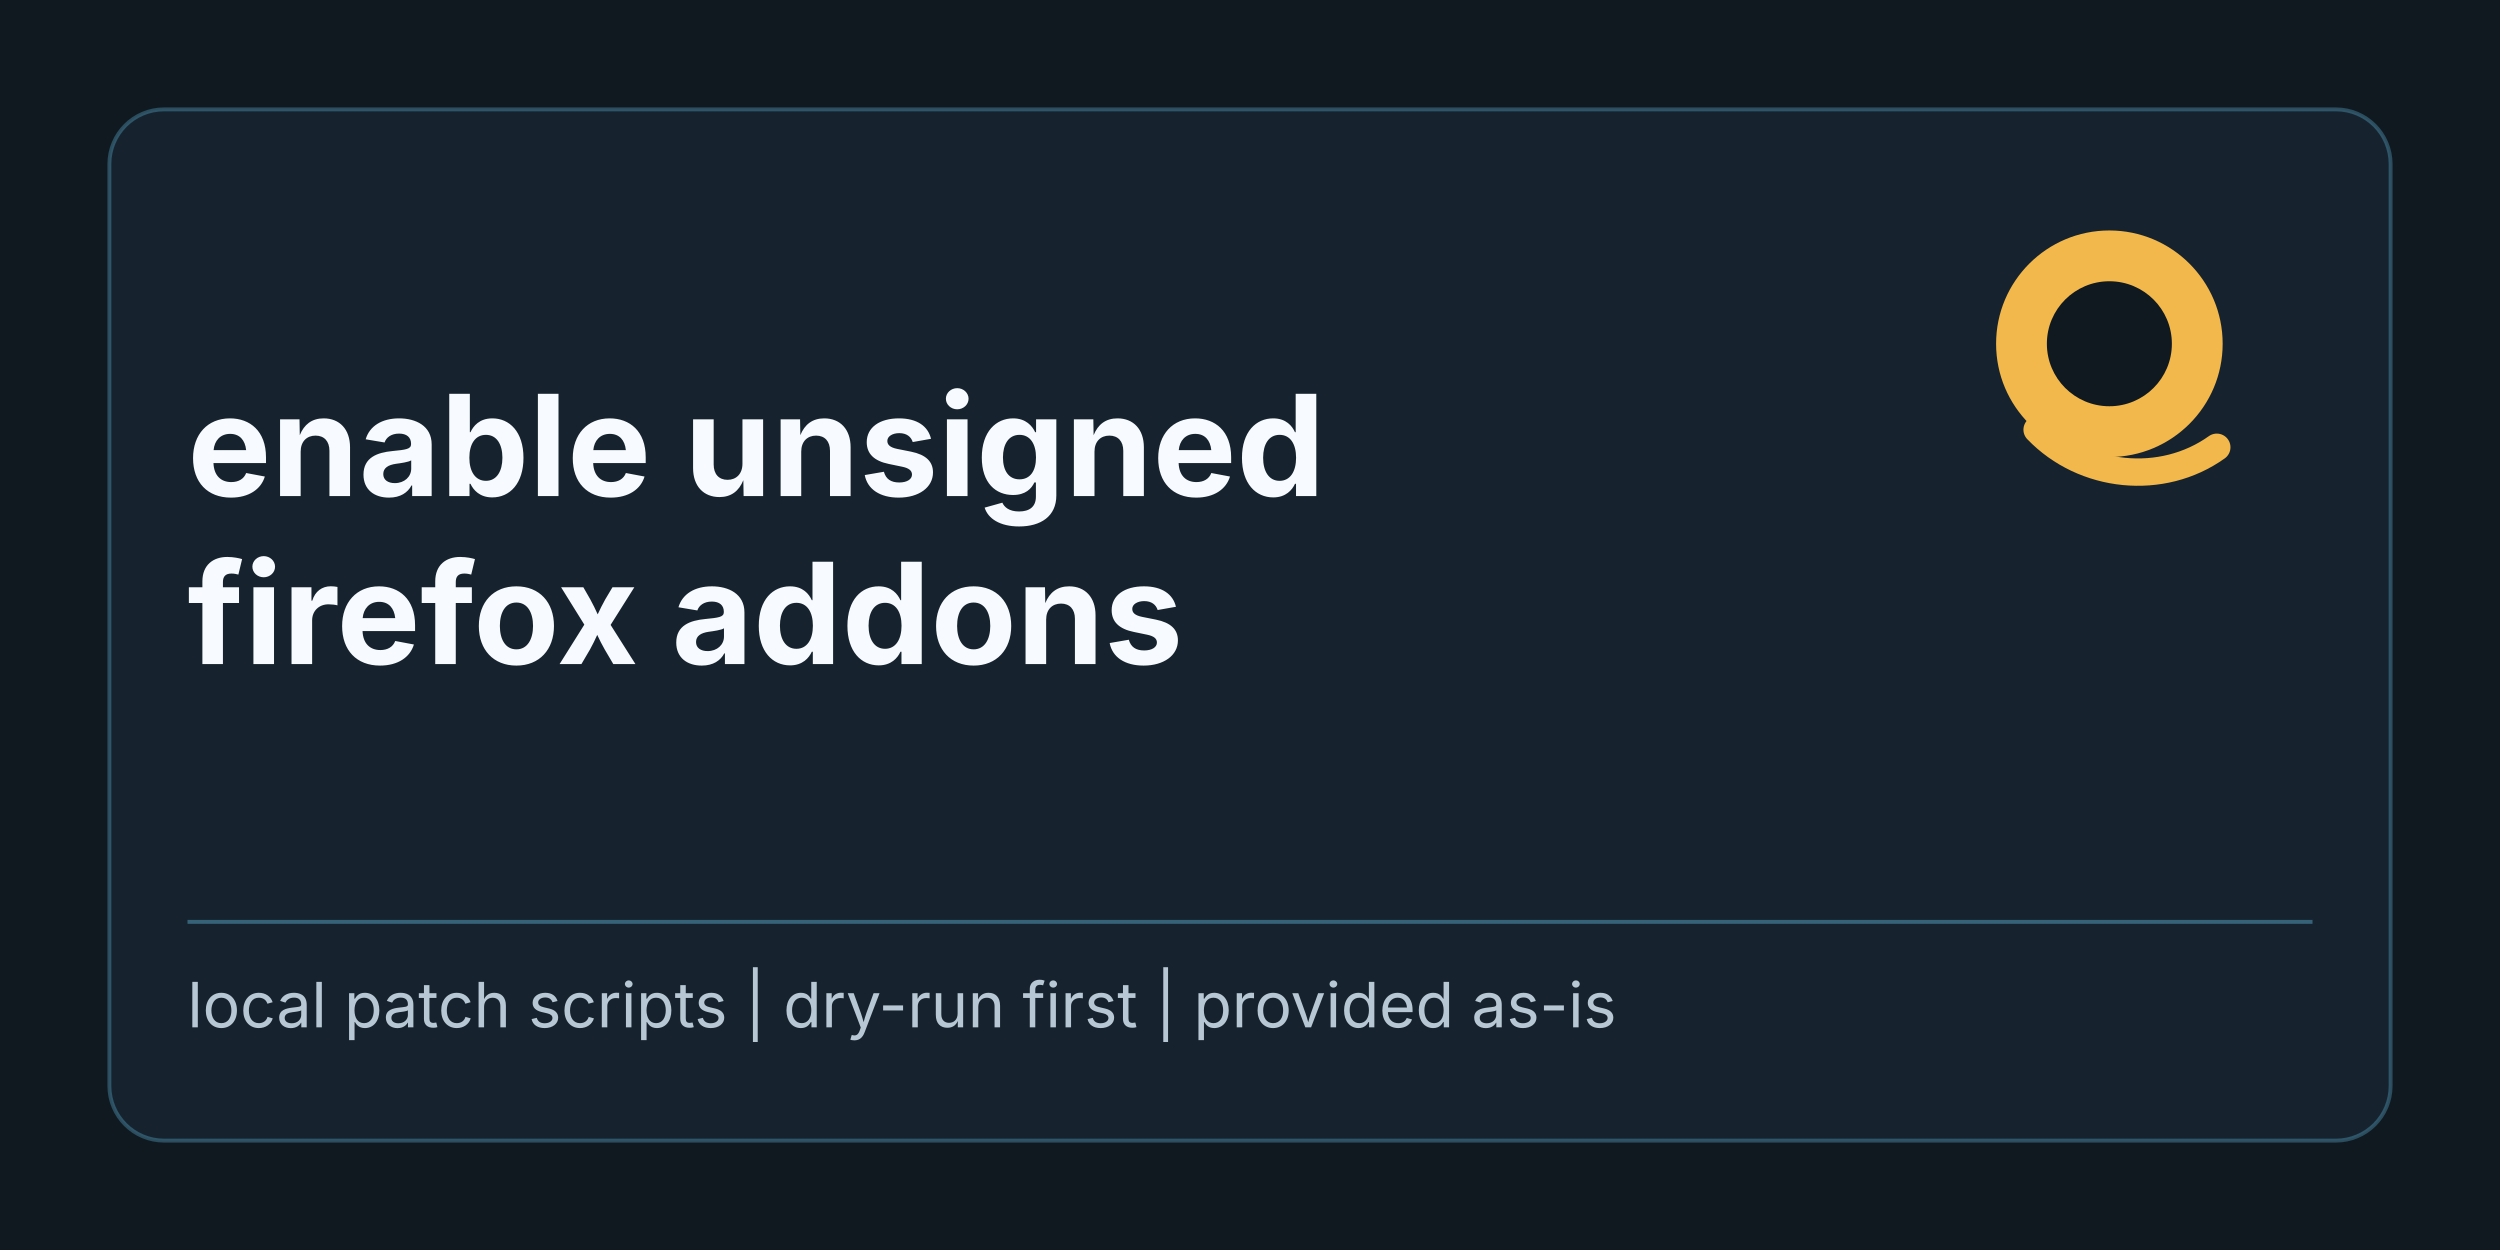
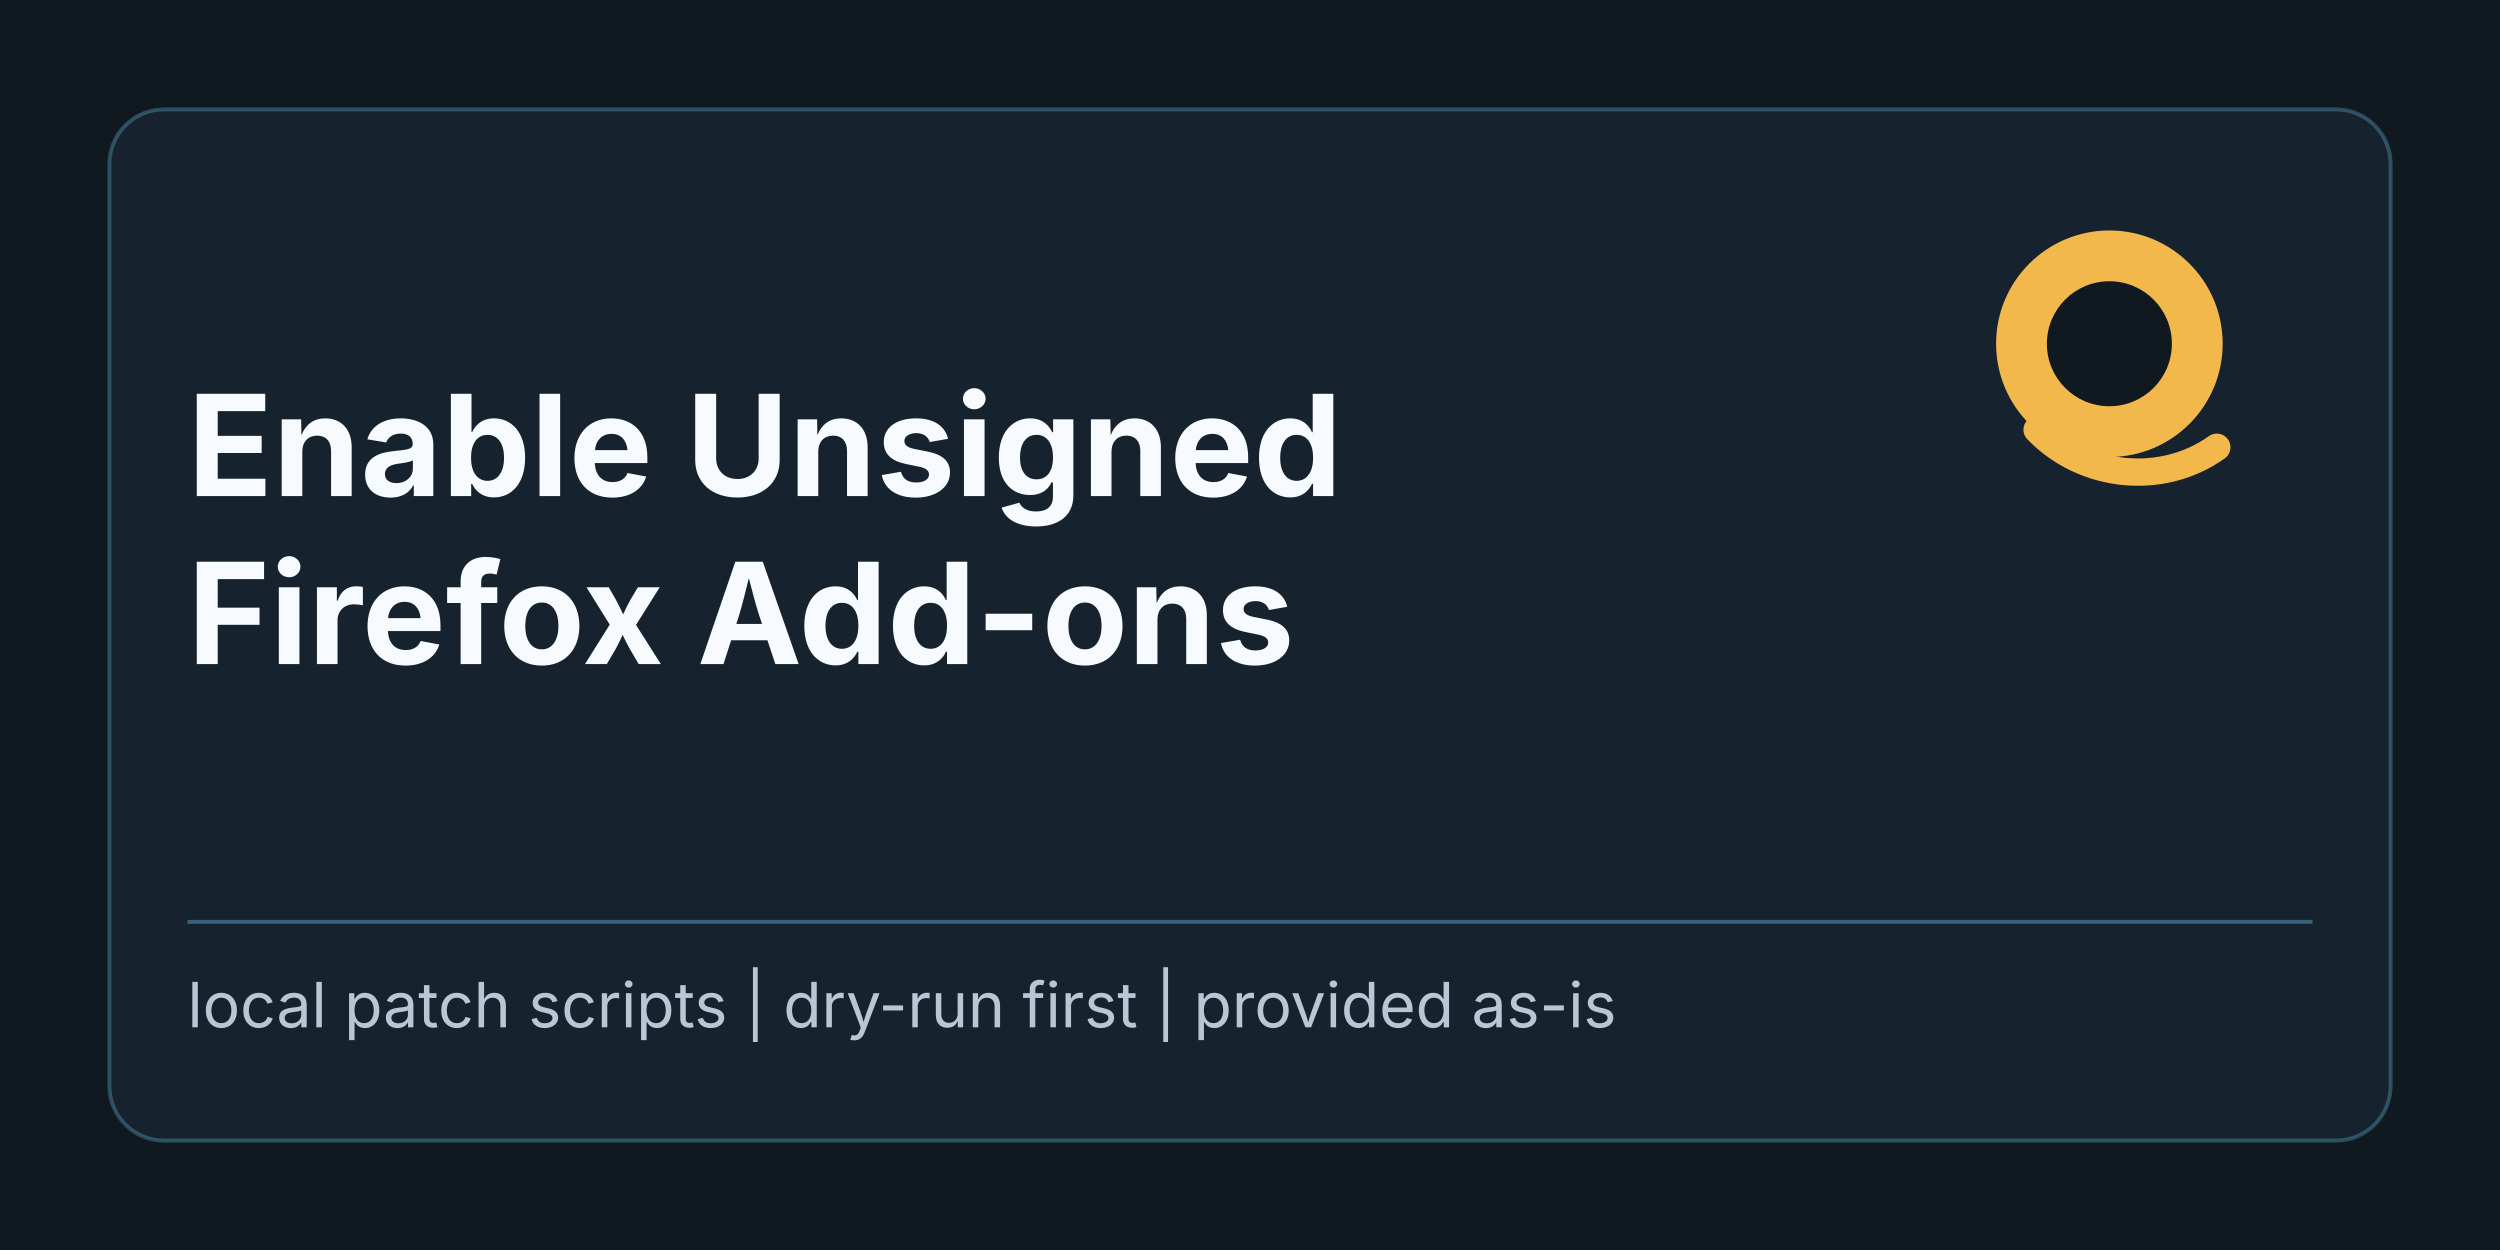
- <svg xmlns="http://www.w3.org/2000/svg" width="1280" height="640" viewBox="0 0 1280 640" role="img" aria-label="enable unsigned firefox addons">
+ <svg xmlns="http://www.w3.org/2000/svg" width="1280" height="640" viewBox="0 0 1280 640" role="img" aria-label="Enable Unsigned Firefox Add-ons">
  <rect width="1280" height="640" fill="#101820" />
  <rect x="56" y="56" width="1168" height="528" rx="28" fill="#16232e" stroke="#6fd6ff" stroke-opacity="0.28" stroke-width="2" />
  <path d="M96 472h1088" stroke="#6fd6ff" stroke-opacity="0.35" stroke-width="2" />
  <circle cx="1080" cy="176" r="58" fill="#f2b84b" />
  <circle cx="1080" cy="176" r="32" fill="#101820" />
  <path d="M1043 220c24 25 64 29 92 9" fill="none" stroke="#f2b84b" stroke-width="14" stroke-linecap="round" />
-   <text x="96" y="254" fill="#f7fbff" font-family="Segoe UI, Inter, Arial, sans-serif" font-size="72" font-weight="700" letter-spacing="0">enable unsigned</text>
-   <text x="96" y="340" fill="#f7fbff" font-family="Segoe UI, Inter, Arial, sans-serif" font-size="72" font-weight="700" letter-spacing="0">firefox addons</text>
+   <text x="96" y="254" fill="#f7fbff" font-family="Segoe UI, Inter, Arial, sans-serif" font-size="72" font-weight="700" letter-spacing="0">Enable Unsigned</text>
+   <text x="96" y="340" fill="#f7fbff" font-family="Segoe UI, Inter, Arial, sans-serif" font-size="72" font-weight="700" letter-spacing="0">Firefox Add-ons</text>
  <text x="96" y="526" fill="#b8c7d4" font-family="Segoe UI, Inter, Arial, sans-serif" font-size="32" letter-spacing="0">local patch scripts | dry-run first | provided as-is</text>
</svg>
